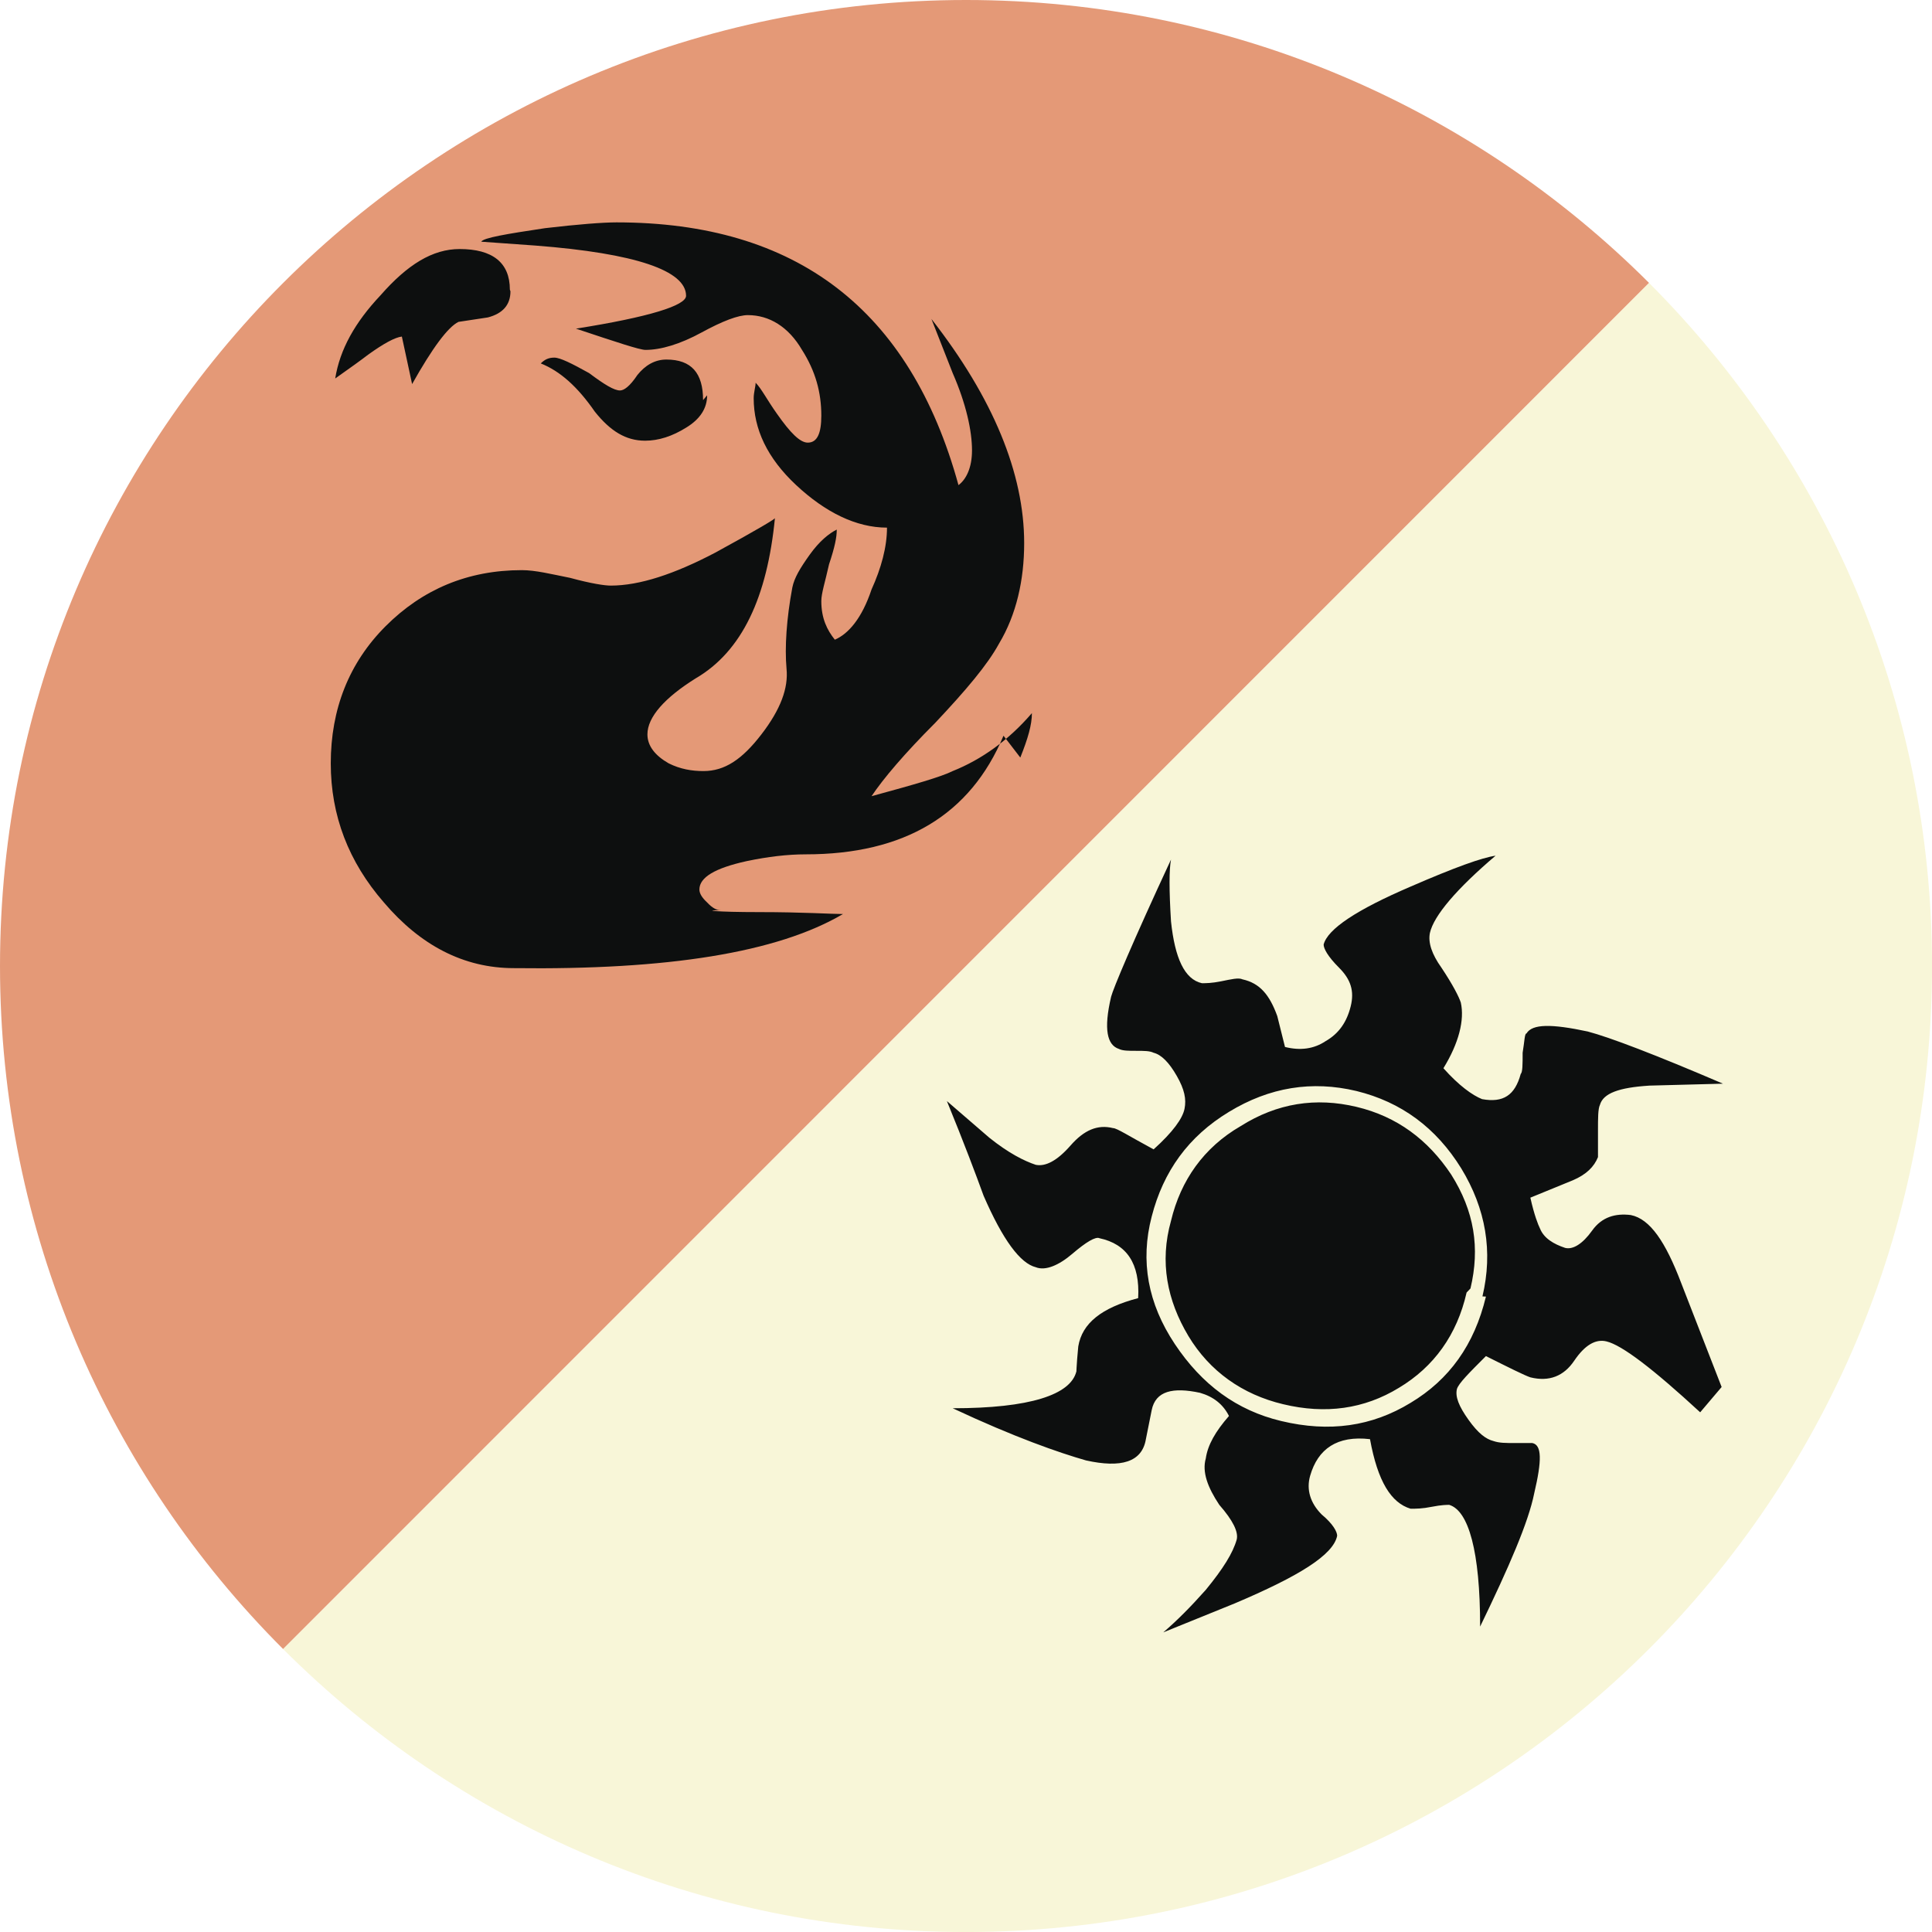
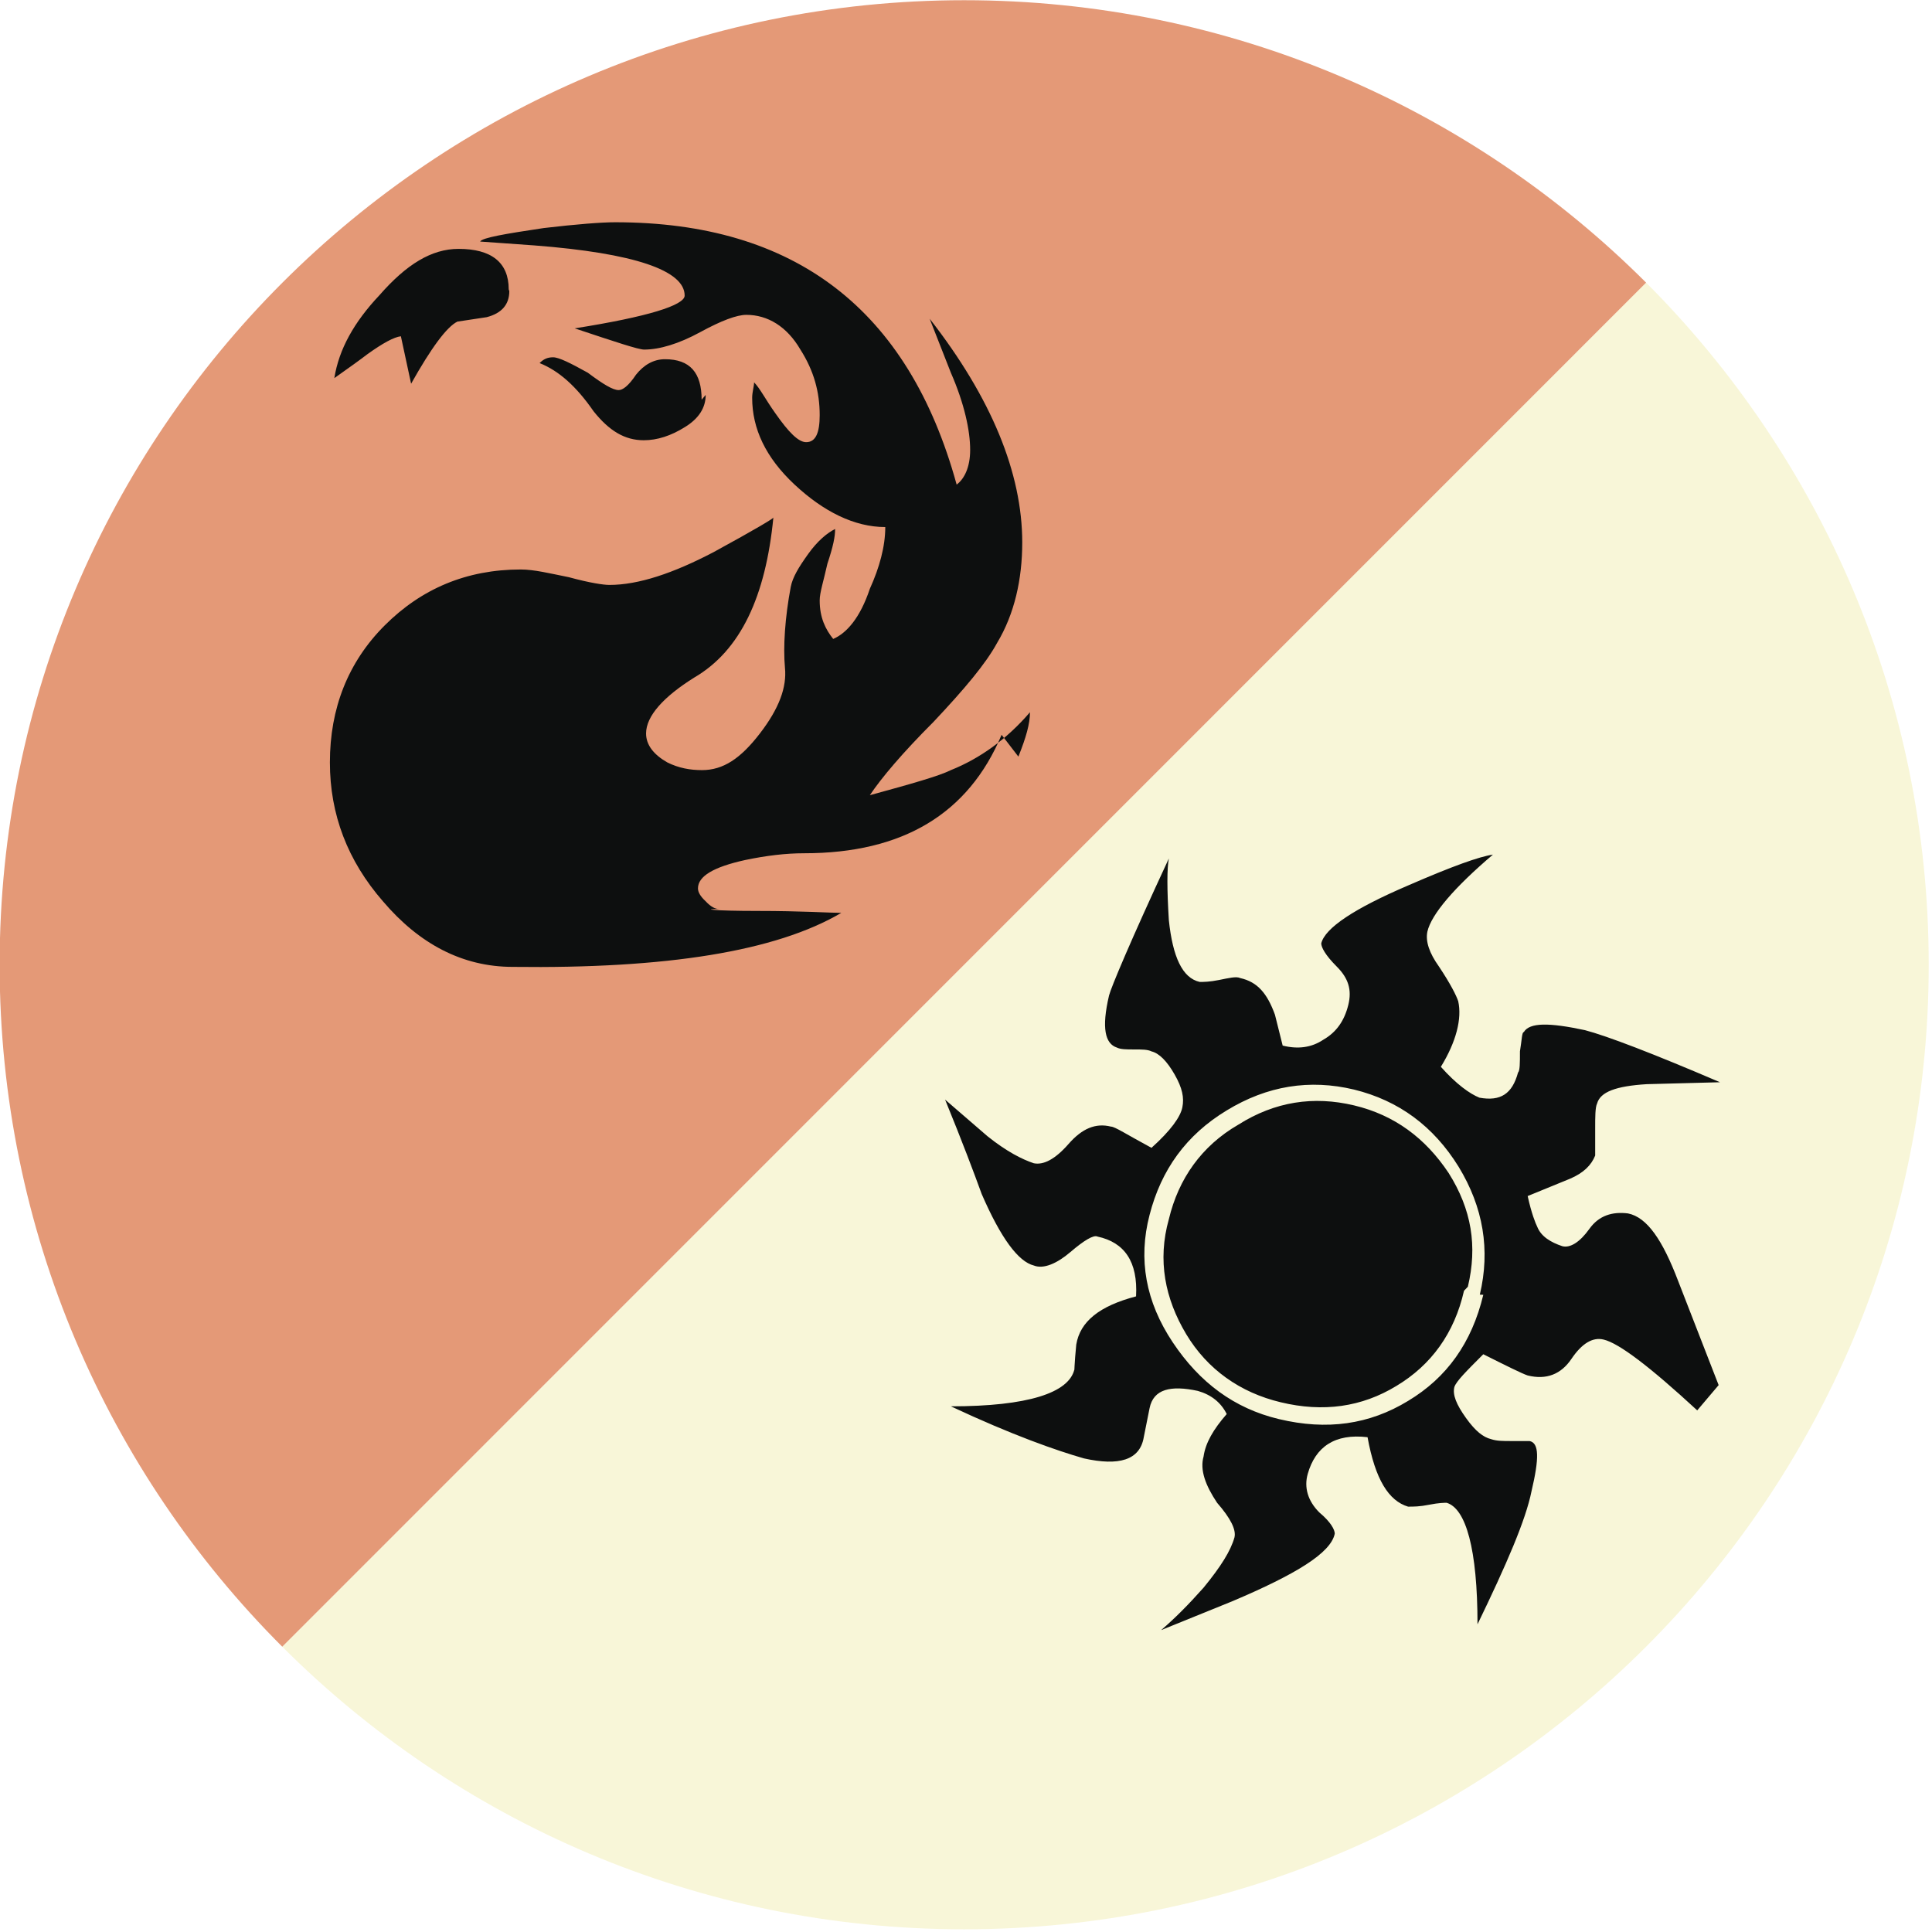
- <svg xmlns="http://www.w3.org/2000/svg" xmlns:xlink="http://www.w3.org/1999/xlink" id="svg8" version="1.1" viewBox="0 0 26.458 26.458" height="26.458mm" width="26.458mm">
-   <defs id="defs2">
-     <linearGradient gradientUnits="userSpaceOnUse" xlink:href="#a" gradientTransform="matrix(1.473339,0,0,1.579335,-1202.808,-227.626)" y2="-43.95" y1="-43.95" x2="701.51" x1="633.63" id="b" />
-     <linearGradient id="a">
-       <stop id="stop4" stop-color="red" offset="0" />
-       <stop id="stop6" stop-color="#ff0" offset=".2" />
-       <stop id="stop8" stop-color="#0f0" offset=".4" />
-       <stop id="stop10" stop-color="#0ff" offset=".6" />
-       <stop id="stop12" stop-color="#00f" offset=".8" />
-       <stop id="stop14" stop-color="#f0f" offset="1" />
-     </linearGradient>
-   </defs>
-   <g transform="translate(-102.5757,-109.0378)" id="layer1">
-     <g id="g250" transform="matrix(0.2645833,0,0,0.2645833,185.9195,81.25657)">
-       <path style="fill:#f8f6d8" id="path242" d="m -229.65,119.64 c 9.05,9.06 14.65,21.56 14.65,35.36 0,27.6 -22.4,50 -50,50 -13.8,0 -26.3,-5.6 -35.35,-14.65" />
-       <path style="fill:#e49977" id="path244" d="M -300.35,190.35 C -309.4,181.3 -315,168.8 -315,155 c 0,-27.6 22.4,-50 50,-50 13.8,0 26.3,5.6 35.35,14.64" />
-       <path style="fill:#0d0f0f" id="path246" d="m -227,178.1 c -2.44,-2.25 -4.05,-3.48 -4.85,-3.67 -0.57,-0.14 -1.13,0.2 -1.67,1 -0.54,0.8 -1.3,1.1 -2.27,0.86 -0.3,-0.1 -1.1,-0.5 -2.3,-1.1 -0.9,0.9 -1.4,1.4 -1.5,1.7 -0.1,0.4 0.1,0.9 0.6,1.6 0.5,0.7 0.9,1 1.3,1.1 0.3,0.1 0.6,0.1 1.1,0.1 h 0.9 c 0.5,0.1 0.5,0.9 0.1,2.6 -0.3,1.5 -1.3,3.8 -2.8,6.9 0,-3.9 -0.6,-6 -1.6,-6.3 -0.1,0 -0.4,0 -0.9,0.1 -0.5,0.1 -0.8,0.1 -1.1,0.1 -1,-0.3 -1.7,-1.4 -2.1,-3.6 -1.7,-0.2 -2.7,0.5 -3.1,1.9 -0.2,0.7 0,1.4 0.6,2 0.6,0.5 0.8,0.9 0.8,1.1 -0.2,1 -2,2.1 -5.3,3.5 l -3.7,1.5 c 0.7,-0.6 1.4,-1.3 2.2,-2.2 0.9,-1.1 1.4,-1.9 1.6,-2.6 0.1,-0.4 -0.2,-1 -0.9,-1.8 -0.6,-0.9 -0.9,-1.7 -0.7,-2.4 0.1,-0.7 0.5,-1.4 1.2,-2.2 -0.3,-0.6 -0.8,-1 -1.5,-1.2 -1.4,-0.3 -2.3,-0.1 -2.5,0.9 l -0.3,1.5 c -0.2,1.2 -1.3,1.5 -3.1,1.1 -1.4,-0.4 -3.7,-1.2 -6.9,-2.7 4,0 6.1,-0.7 6.4,-1.9 0,0.2 0,-0.3 0.1,-1.3 0.2,-1.2 1.2,-2 3.1,-2.5 0.1,-1.8 -0.6,-2.8 -2,-3.1 -0.2,-0.1 -0.7,0.2 -1.4,0.8 -0.7,0.6 -1.4,0.9 -1.9,0.7 -0.8,-0.2 -1.7,-1.4 -2.7,-3.7 -0.4,-1.1 -1,-2.7 -1.9,-4.9 l 2.2,1.9 c 1,0.8 1.8,1.2 2.4,1.4 0.5,0.1 1.1,-0.2 1.8,-1 0.7,-0.8 1.4,-1.1 2.2,-0.9 0.2,0 0.8,0.4 2.1,1.1 1,-0.9 1.5,-1.6 1.6,-2.1 0.1,-0.5 0,-1 -0.4,-1.7 -0.4,-0.7 -0.8,-1.1 -1.2,-1.2 -0.2,-0.1 -0.5,-0.1 -0.9,-0.1 -0.4,0 -0.7,0 -0.9,-0.1 -0.6,-0.2 -0.8,-1 -0.4,-2.7 0.1,-0.4 1.1,-2.8 3.1,-7.1 -0.1,0.5 -0.1,1.6 0,3.2 0.2,1.9 0.7,3 1.6,3.2 0.2,0 0.5,0 1,-0.1 0.5,-0.1 0.9,-0.2 1.1,-0.1 0.9,0.2 1.4,0.8 1.8,1.9 l 0.4,1.6 c 0.8,0.2 1.5,0.1 2.1,-0.3 0.7,-0.4 1.1,-1 1.3,-1.8 0.2,-0.8 0,-1.4 -0.6,-2 -0.6,-0.6 -0.8,-1 -0.8,-1.2 0.2,-0.8 1.7,-1.8 4.5,-3 2.3,-1 3.7,-1.5 4.4,-1.6 -2,1.7 -3.2,3.1 -3.4,4 -0.1,0.5 0.1,1.1 0.6,1.8 0.6,0.9 0.9,1.5 1,1.8 0.2,0.9 -0.1,2.1 -0.9,3.4 0.8,0.9 1.5,1.4 2,1.6 1.1,0.2 1.7,-0.2 2,-1.3 0.1,-0.1 0.1,-0.5 0.1,-1.1 0.1,-0.6 0.1,-1 0.2,-1 0.3,-0.5 1.3,-0.5 3.17,-0.1 1.14,0.3 3.5,1.2 7,2.7 l -3.8,0.1 c -1.6,0.1 -2.4,0.4 -2.57,1 -0.1,0.2 -0.1,0.7 -0.1,1.3 v 1.4 c -0.2,0.5 -0.6,0.9 -1.3,1.2 l -2.2,0.9 c 0.2,0.9 0.4,1.4 0.5,1.6 0.2,0.5 0.7,0.8 1.3,1 0.4,0.1 0.9,-0.2 1.4,-0.9 0.5,-0.7 1.2,-0.9 2,-0.8 1,0.2 1.8,1.4 2.6,3.5 l 2.1,5.4 z m -11.27,-6 c 0.55,-2.32 0.18,-4.53 -1.1,-6.63 -1.3,-2.1 -3.1,-3.43 -5.42,-4 -2.3,-0.55 -4.5,-0.2 -6.6,1.08 -2.1,1.27 -3.4,3.08 -4,5.42 -0.6,2.3 -0.2,4.5 1.2,6.6 1.4,2.1 3.2,3.43 5.5,3.98 2.5,0.6 4.7,0.28 6.7,-0.94 2,-1.2 3.3,-3 3.9,-5.5 z m -0.82,-0.2 c -0.5,2.2 -1.7,3.85 -3.5,4.93 -1.8,1.1 -3.8,1.38 -6,0.85 -2.1,-0.5 -3.8,-1.7 -4.9,-3.53 -1.1,-1.84 -1.5,-3.83 -0.9,-5.96 0.5,-2.1 1.7,-3.8 3.6,-4.9 1.9,-1.2 3.9,-1.5 6,-1 2.1,0.5 3.7,1.7 4.9,3.5 1.2,1.9 1.5,3.8 1,5.9 z" />
-       <path style="fill:#0d0f0f" id="path248" d="m -263.06,143.08 c -1.72,4.1 -5.13,6.14 -10.24,6.14 -0.94,0 -1.95,0.12 -3.05,0.35 -1.64,0.36 -2.45,0.84 -2.45,1.47 0,0.2 0.13,0.42 0.4,0.67 0.28,0.3 0.5,0.4 0.7,0.4 -0.97,0 -0.3,0.1 2,0.1 2.3,0 3.74,0.1 4.33,0.1 -3.4,2 -9.07,2.9 -17.03,2.8 -2.62,0 -4.86,-1.2 -6.73,-3.4 -1.83,-2.1 -2.75,-4.5 -2.75,-7.2 0,-2.8 0.94,-5.2 2.84,-7.1 1.9,-1.9 4.24,-2.9 7.05,-2.9 0.7,0 1.5,0.2 2.5,0.4 1.1,0.3 1.8,0.4 2.1,0.4 1.5,0 3.3,-0.6 5.4,-1.7 2.2,-1.2 3.2,-1.8 3.1,-1.8 -0.4,4.1 -1.7,6.9 -4.1,8.3 -1.6,1 -2.5,2 -2.5,2.9 0,0.6 0.4,1.1 1.1,1.5 0.6,0.3 1.2,0.4 1.8,0.4 1.1,0 2,-0.6 3,-1.9 1,-1.3 1.4,-2.4 1.3,-3.4 -0.1,-1.1 0,-2.6 0.3,-4.2 0.1,-0.5 0.4,-1 0.9,-1.7 0.5,-0.7 1,-1.1 1.4,-1.3 0,0.4 -0.1,0.9 -0.4,1.8 -0.2,0.9 -0.4,1.5 -0.4,1.9 0,0.9 0.3,1.5 0.7,2 0.7,-0.3 1.4,-1.1 1.9,-2.6 0.5,-1.1 0.8,-2.2 0.8,-3.2 -1.6,0 -3.2,-0.8 -4.7,-2.2 -1.5,-1.4 -2.2,-2.9 -2.2,-4.5 0,-0.3 0.1,-0.6 0.1,-0.8 0.3,0.3 0.6,0.9 1.1,1.6 0.7,1 1.2,1.5 1.6,1.5 0.5,0 0.7,-0.5 0.7,-1.4 0,-1.2 -0.3,-2.3 -1,-3.4 -0.7,-1.2 -1.7,-1.8 -2.8,-1.8 -0.5,0 -1.3,0.3 -2.4,0.9 -1.1,0.6 -2.1,0.9 -2.9,0.9 -0.3,0 -1.5,-0.4 -3.6,-1.1 3.8,-0.6 5.7,-1.2 5.7,-1.7 0,-1.3 -2.6,-2.2 -7.8,-2.6 l -2.8,-0.2 c 0.1,-0.2 1.3,-0.4 3.3,-0.7 1.7,-0.2 3,-0.3 3.7,-0.3 9.3,0 15.2,4.5 17.7,13.6 0.4,-0.3 0.7,-0.9 0.7,-1.8 0,-1 -0.3,-2.4 -1,-4 l -1.1,-2.8 c 3.2,4.1 4.8,8 4.8,11.6 0,1.9 -0.4,3.7 -1.3,5.2 -0.6,1.1 -1.7,2.4 -3.3,4.1 -1.6,1.6 -2.7,2.9 -3.3,3.8 2.2,-0.6 3.6,-1 4.2,-1.3 1.5,-0.6 2.9,-1.6 4.1,-3 0,0.6 -0.2,1.3 -0.6,2.3 z m -25.52,-23 c 0,0.7 -0.4,1.15 -1.17,1.35 l -1.52,0.23 c -0.55,0.27 -1.35,1.35 -2.4,3.22 l -0.53,-2.46 c -0.35,0.04 -0.93,0.35 -1.75,0.94 -0.35,0.27 -0.92,0.68 -1.7,1.23 0.24,-1.5 1.02,-2.9 2.34,-4.3 1.4,-1.6 2.7,-2.4 4.1,-2.4 1.7,0 2.6,0.7 2.6,2.1 z m 10.18,5.38 c 0,0.67 -0.36,1.23 -1.08,1.67 -0.72,0.45 -1.43,0.68 -2.13,0.68 -1,0 -1.8,-0.5 -2.6,-1.5 -0.9,-1.3 -1.8,-2.1 -2.8,-2.5 0.2,-0.2 0.4,-0.3 0.7,-0.3 0.3,0 0.9,0.3 1.8,0.8 0.8,0.6 1.3,0.9 1.6,0.9 0.2,0 0.5,-0.2 0.9,-0.8 0.4,-0.5 0.9,-0.8 1.5,-0.8 1.3,0 1.9,0.7 1.9,2.1 z" />
-     </g>
+ <svg xmlns="http://www.w3.org/2000/svg" viewBox="0 0 26.5 26.5">
+   <g transform="translate(83.344 -27.78) scale(.2646)">
+     <path fill="#f8f6d8" d="m -229.65,119.64 c 9.05,9.06 14.65,21.56 14.65,35.36 0,27.6 -22.4,50 -50,50 -13.8,0 -26.3,-5.6 -35.35,-14.65" />
+     <path fill="#e49977" d="M -300.35,190.35 C -309.4,181.3 -315,168.8 -315,155 c 0,-27.6 22.4,-50 50,-50 13.8,0 26.3,5.6 35.35,14.64" />
+     <path fill="#0d0f0f" d="M-227 178.1c-2.44-2.25-4.05-3.48-4.85-3.67-.57-.14-1.13.2-1.67 1-.54.8-1.3 1.1-2.27.86-.3-.1-1.1-.5-2.3-1.1-.9.9-1.4 1.4-1.5 1.7-.1.4.1.9.6 1.6.5.7.9 1 1.3 1.1.3.1.6.1 1.1.1h.9c.5.1.5.9.1 2.6-.3 1.5-1.3 3.8-2.8 6.9 0-3.9-.6-6-1.6-6.3-.1 0-.4 0-.9.1-.5.1-.8.1-1.1.1-1-.3-1.7-1.4-2.1-3.6-1.7-.2-2.7.5-3.1 1.9-.2.7 0 1.4.6 2 .6.5.8.9.8 1.1-.2 1-2 2.1-5.3 3.5l-3.7 1.5c.7-.6 1.4-1.3 2.2-2.2.9-1.1 1.4-1.9 1.6-2.6.1-.4-.2-1-.9-1.8-.6-.9-.9-1.7-.7-2.4.1-.7.5-1.4 1.2-2.2-.3-.6-.8-1-1.5-1.2-1.4-.3-2.3-.1-2.5.9l-.3 1.5c-.2 1.2-1.3 1.5-3.1 1.1-1.4-.4-3.7-1.2-6.9-2.7 4 0 6.1-.7 6.4-1.9 0 .2 0-.3.1-1.3.2-1.2 1.2-2 3.1-2.5.1-1.8-.6-2.8-2-3.1-.2-.1-.7.2-1.4.8-.7.6-1.4.9-1.9.7-.8-.2-1.7-1.4-2.7-3.7-.4-1.1-1-2.7-1.9-4.9l2.2 1.9c1 .8 1.8 1.2 2.4 1.4.5.1 1.1-.2 1.8-1 .7-.8 1.4-1.1 2.2-.9.2 0 .8.4 2.1 1.1 1-.9 1.5-1.6 1.6-2.1.1-.5 0-1-.4-1.7-.4-.7-.8-1.1-1.2-1.2-.2-.1-.5-.1-.9-.1-.4 0-.7 0-.9-.1-.6-.2-.8-1-.4-2.7.1-.4 1.1-2.8 3.1-7.1-.1.5-.1 1.6 0 3.2.2 1.9.7 3 1.6 3.2.2 0 .5 0 1-.1.5-.1.9-.2 1.1-.1.9.2 1.4.8 1.8 1.9l.4 1.6c.8.2 1.5.1 2.1-.3.7-.4 1.1-1 1.3-1.8.2-.8 0-1.4-.6-2-.6-.6-.8-1-.8-1.2.2-.8 1.7-1.8 4.5-3 2.3-1 3.7-1.5 4.4-1.6-2 1.7-3.2 3.1-3.4 4-.1.5.1 1.1.6 1.8.6.9.9 1.5 1 1.8.2.9-.1 2.1-.9 3.4.8.9 1.5 1.4 2 1.6 1.1.2 1.7-.2 2-1.3.1-.1.1-.5.1-1.1.1-.6.1-1 .2-1 .3-.5 1.3-.5 3.17-.1 1.14.3 3.5 1.2 7 2.7l-3.8.1c-1.6.1-2.4.4-2.57 1-.1.2-.1.7-.1 1.3v1.4c-.2.5-.6.9-1.3 1.2l-2.2.9c.2.9.4 1.4.5 1.6.2.5.7.8 1.3 1 .4.1.9-.2 1.4-.9.5-.7 1.2-.9 2-.8 1 .2 1.8 1.4 2.6 3.5l2.1 5.4zm-11.27-6c.55-2.32.18-4.53-1.1-6.63-1.3-2.1-3.1-3.43-5.42-4-2.3-.55-4.5-.2-6.6 1.08-2.1 1.27-3.4 3.08-4 5.42-.6 2.3-.2 4.5 1.2 6.6 1.4 2.1 3.2 3.43 5.5 3.98 2.5.6 4.7.28 6.7-.94 2-1.2 3.3-3 3.9-5.5zm-.82-.2c-.5 2.2-1.7 3.85-3.5 4.93-1.8 1.1-3.8 1.38-6 .85-2.1-.5-3.8-1.7-4.9-3.53-1.1-1.84-1.5-3.83-.9-5.96.5-2.1 1.7-3.8 3.6-4.9 1.9-1.2 3.9-1.5 6-1 2.1.5 3.7 1.7 4.9 3.5 1.2 1.9 1.5 3.8 1 5.9zM-263.06 143.08c-1.72 4.1-5.13 6.14-10.24 6.14-.94 0-1.95.12-3.05.35-1.64.36-2.45.84-2.45 1.47 0 .2.13.42.4.67.28.3.5.4.7.4-.97 0-.3.1 2 .1 2.3 0 3.74.1 4.33.1-3.4 2-9.07 2.9-17.03 2.8-2.62 0-4.86-1.2-6.73-3.4-1.83-2.1-2.75-4.5-2.75-7.2 0-2.8.94-5.2 2.84-7.1 1.9-1.9 4.24-2.9 7.05-2.9.7 0 1.5.2 2.5.4 1.1.3 1.8.4 2.1.4 1.5 0 3.3-.6 5.4-1.7 2.2-1.2 3.2-1.8 3.1-1.8-.4 4.1-1.7 6.9-4.1 8.3-1.6 1-2.5 2-2.5 2.9 0 .6.4 1.1 1.1 1.5.6.3 1.2.4 1.8.4 1.1 0 2-.6 3-1.9 1-1.3 1.4-2.4 1.3-3.4-.1-1.1 0-2.6.3-4.2.1-.5.4-1 .9-1.7.5-.7 1-1.1 1.4-1.3 0 .4-.1.9-.4 1.8-.2.9-.4 1.5-.4 1.9 0 .9.3 1.5.7 2 .7-.3 1.4-1.1 1.9-2.6.5-1.1.8-2.2.8-3.2-1.6 0-3.2-.8-4.7-2.2-1.5-1.4-2.2-2.9-2.2-4.5 0-.3.1-.6.1-.8.3.3.6.9 1.1 1.6.7 1 1.2 1.5 1.6 1.5.5 0 .7-.5.7-1.4 0-1.2-.3-2.3-1-3.4-.7-1.2-1.7-1.8-2.8-1.8-.5 0-1.3.3-2.4.9-1.1.6-2.1.9-2.9.9-.3 0-1.5-.4-3.6-1.1 3.8-.6 5.7-1.2 5.7-1.7 0-1.3-2.6-2.2-7.8-2.6l-2.8-.2c.1-.2 1.3-.4 3.3-.7 1.7-.2 3-.3 3.7-.3 9.3 0 15.2 4.5 17.7 13.6.4-.3.7-.9.7-1.8 0-1-.3-2.4-1-4l-1.1-2.8c3.2 4.1 4.8 8 4.8 11.6 0 1.9-.4 3.7-1.3 5.2-.6 1.1-1.7 2.4-3.3 4.1-1.6 1.6-2.7 2.9-3.3 3.8 2.2-.6 3.6-1 4.2-1.3 1.5-.6 2.9-1.6 4.1-3 0 .6-.2 1.3-.6 2.3zm-25.52-23c0 .7-.4 1.15-1.17 1.35l-1.52.23c-.55.27-1.35 1.35-2.4 3.22l-.53-2.46c-.35.04-.93.35-1.75.94-.35.27-.92.68-1.7 1.23.24-1.5 1.02-2.9 2.34-4.3 1.4-1.6 2.7-2.4 4.1-2.4 1.7 0 2.6.7 2.6 2.1zm10.18 5.38c0 .67-.36 1.23-1.08 1.67-.72.45-1.43.68-2.13.68-1 0-1.8-.5-2.6-1.5-.9-1.3-1.8-2.1-2.8-2.5.2-.2.4-.3.7-.3.3 0 .9.3 1.8.8.8.6 1.3.9 1.6.9.2 0 .5-.2.9-.8.4-.5.9-.8 1.5-.8 1.3 0 1.9.7 1.9 2.1z" />
  </g>
</svg>
